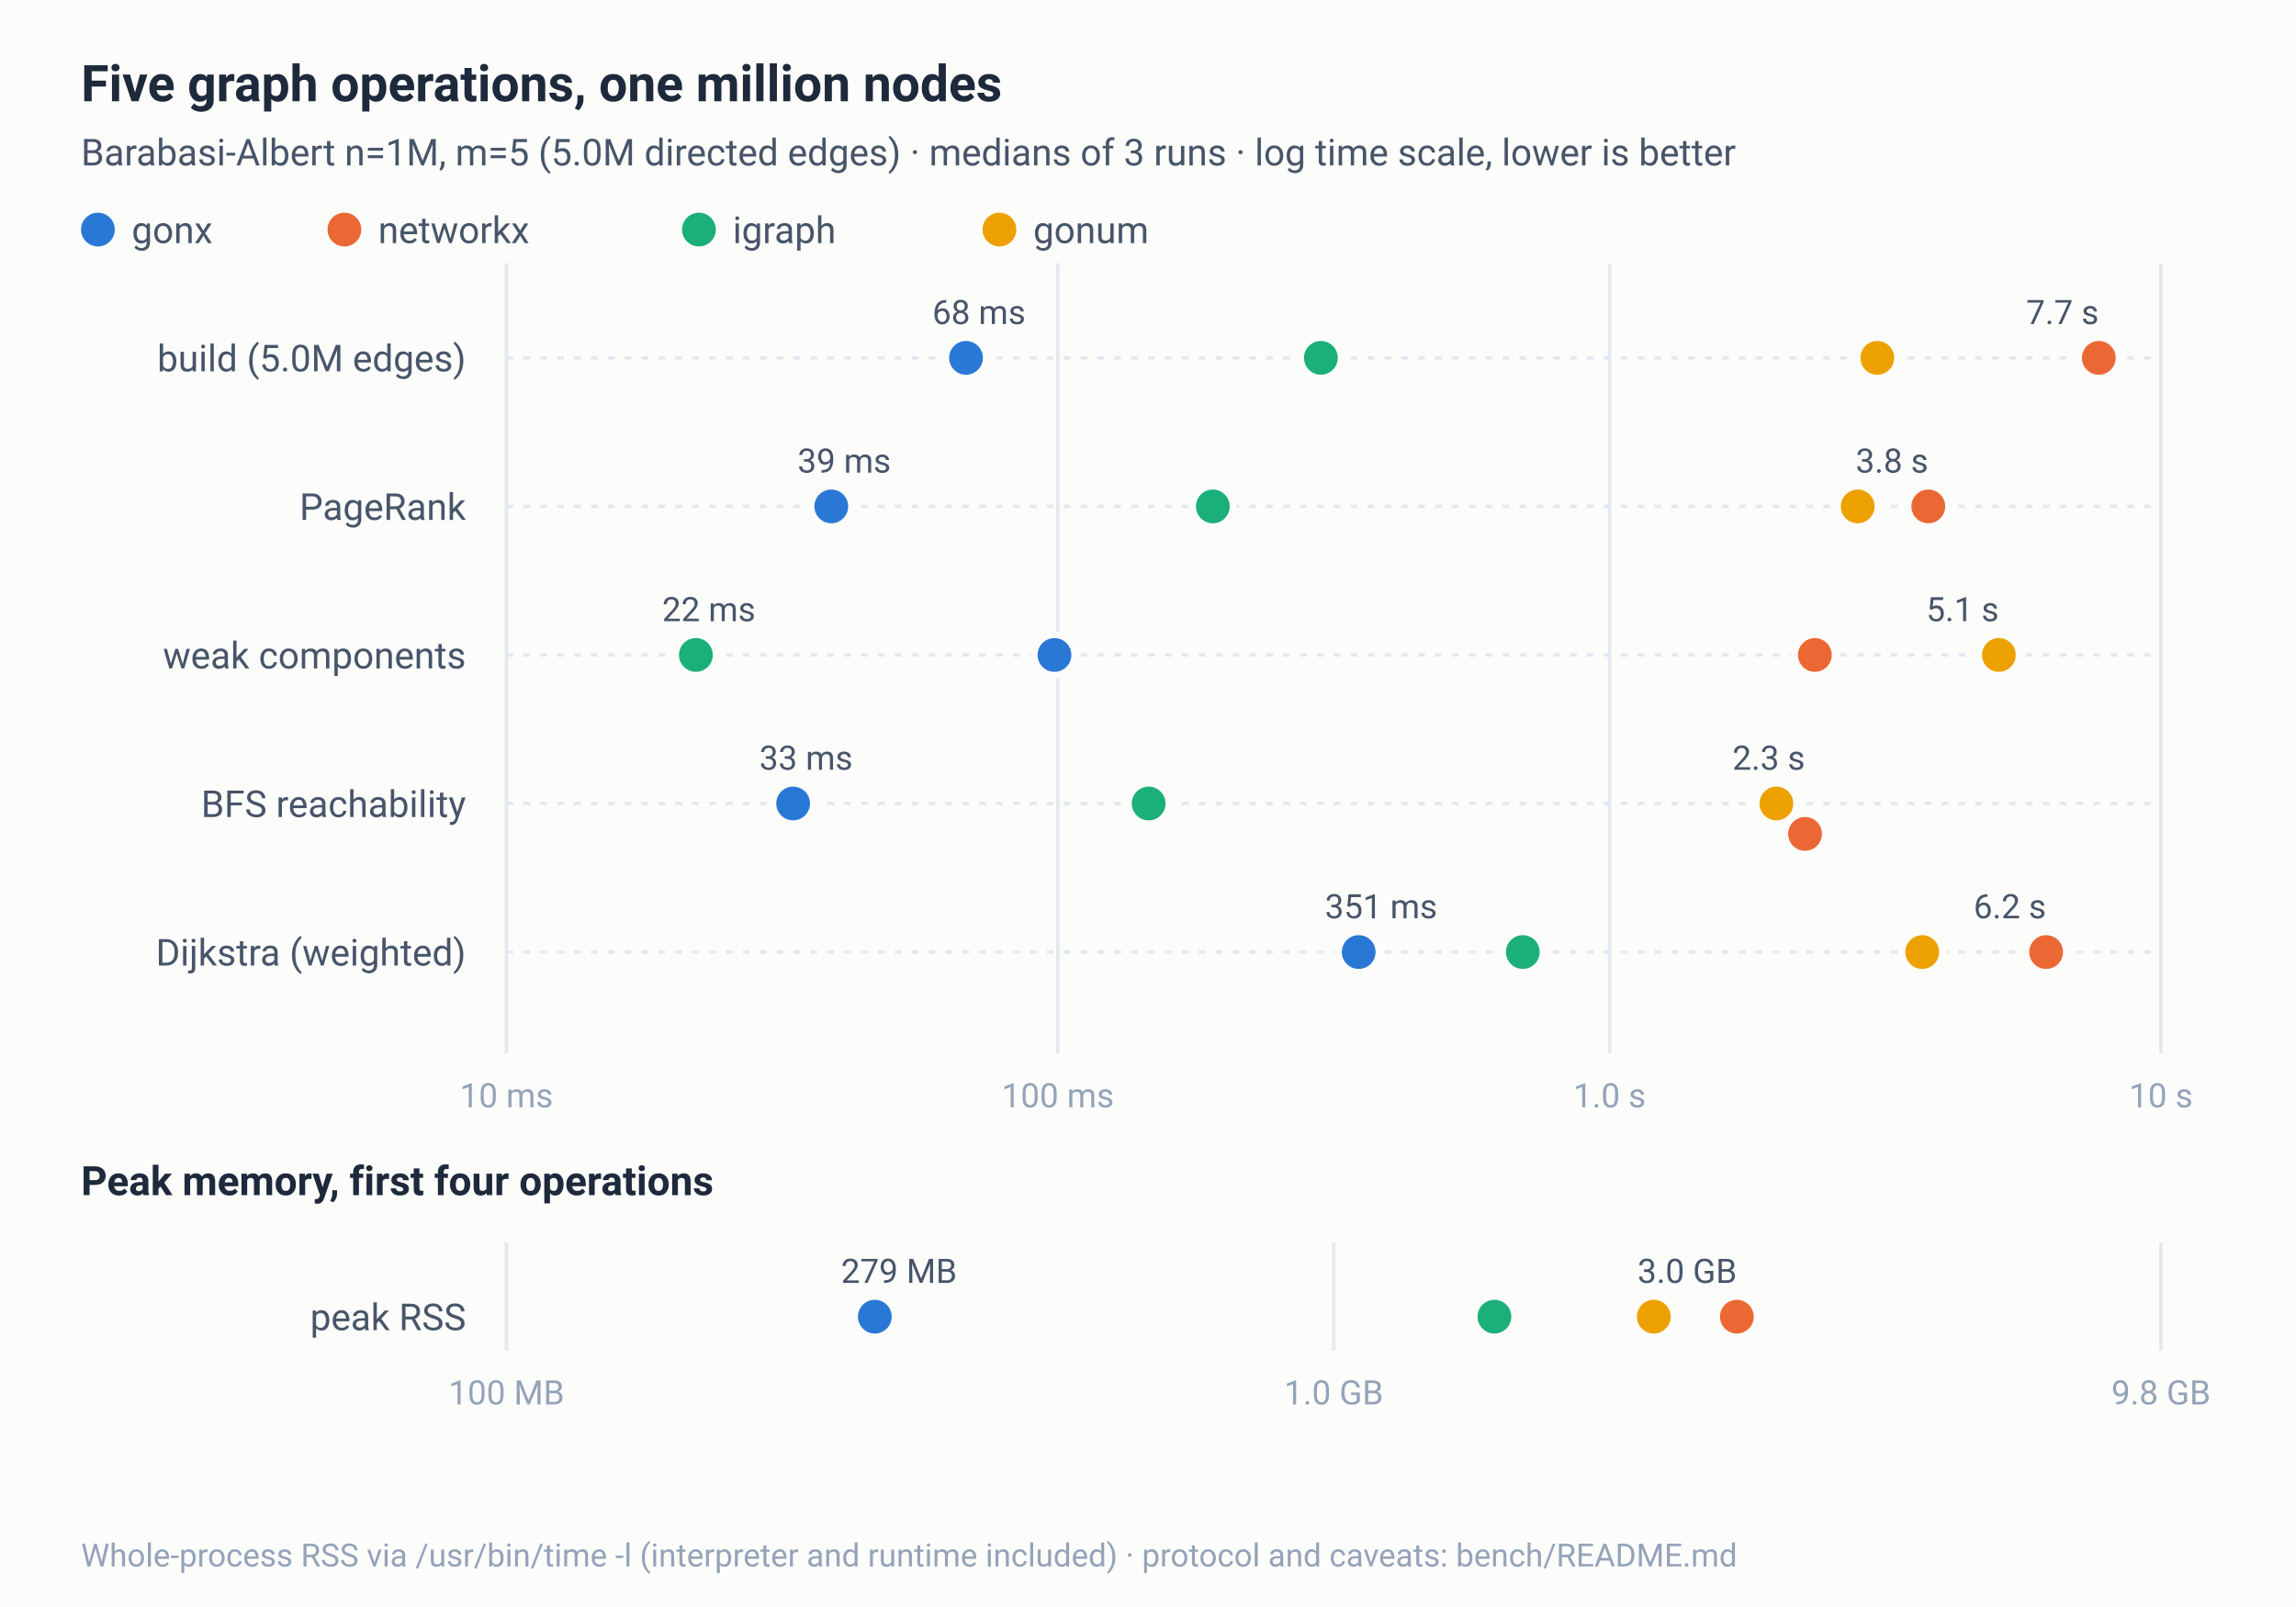
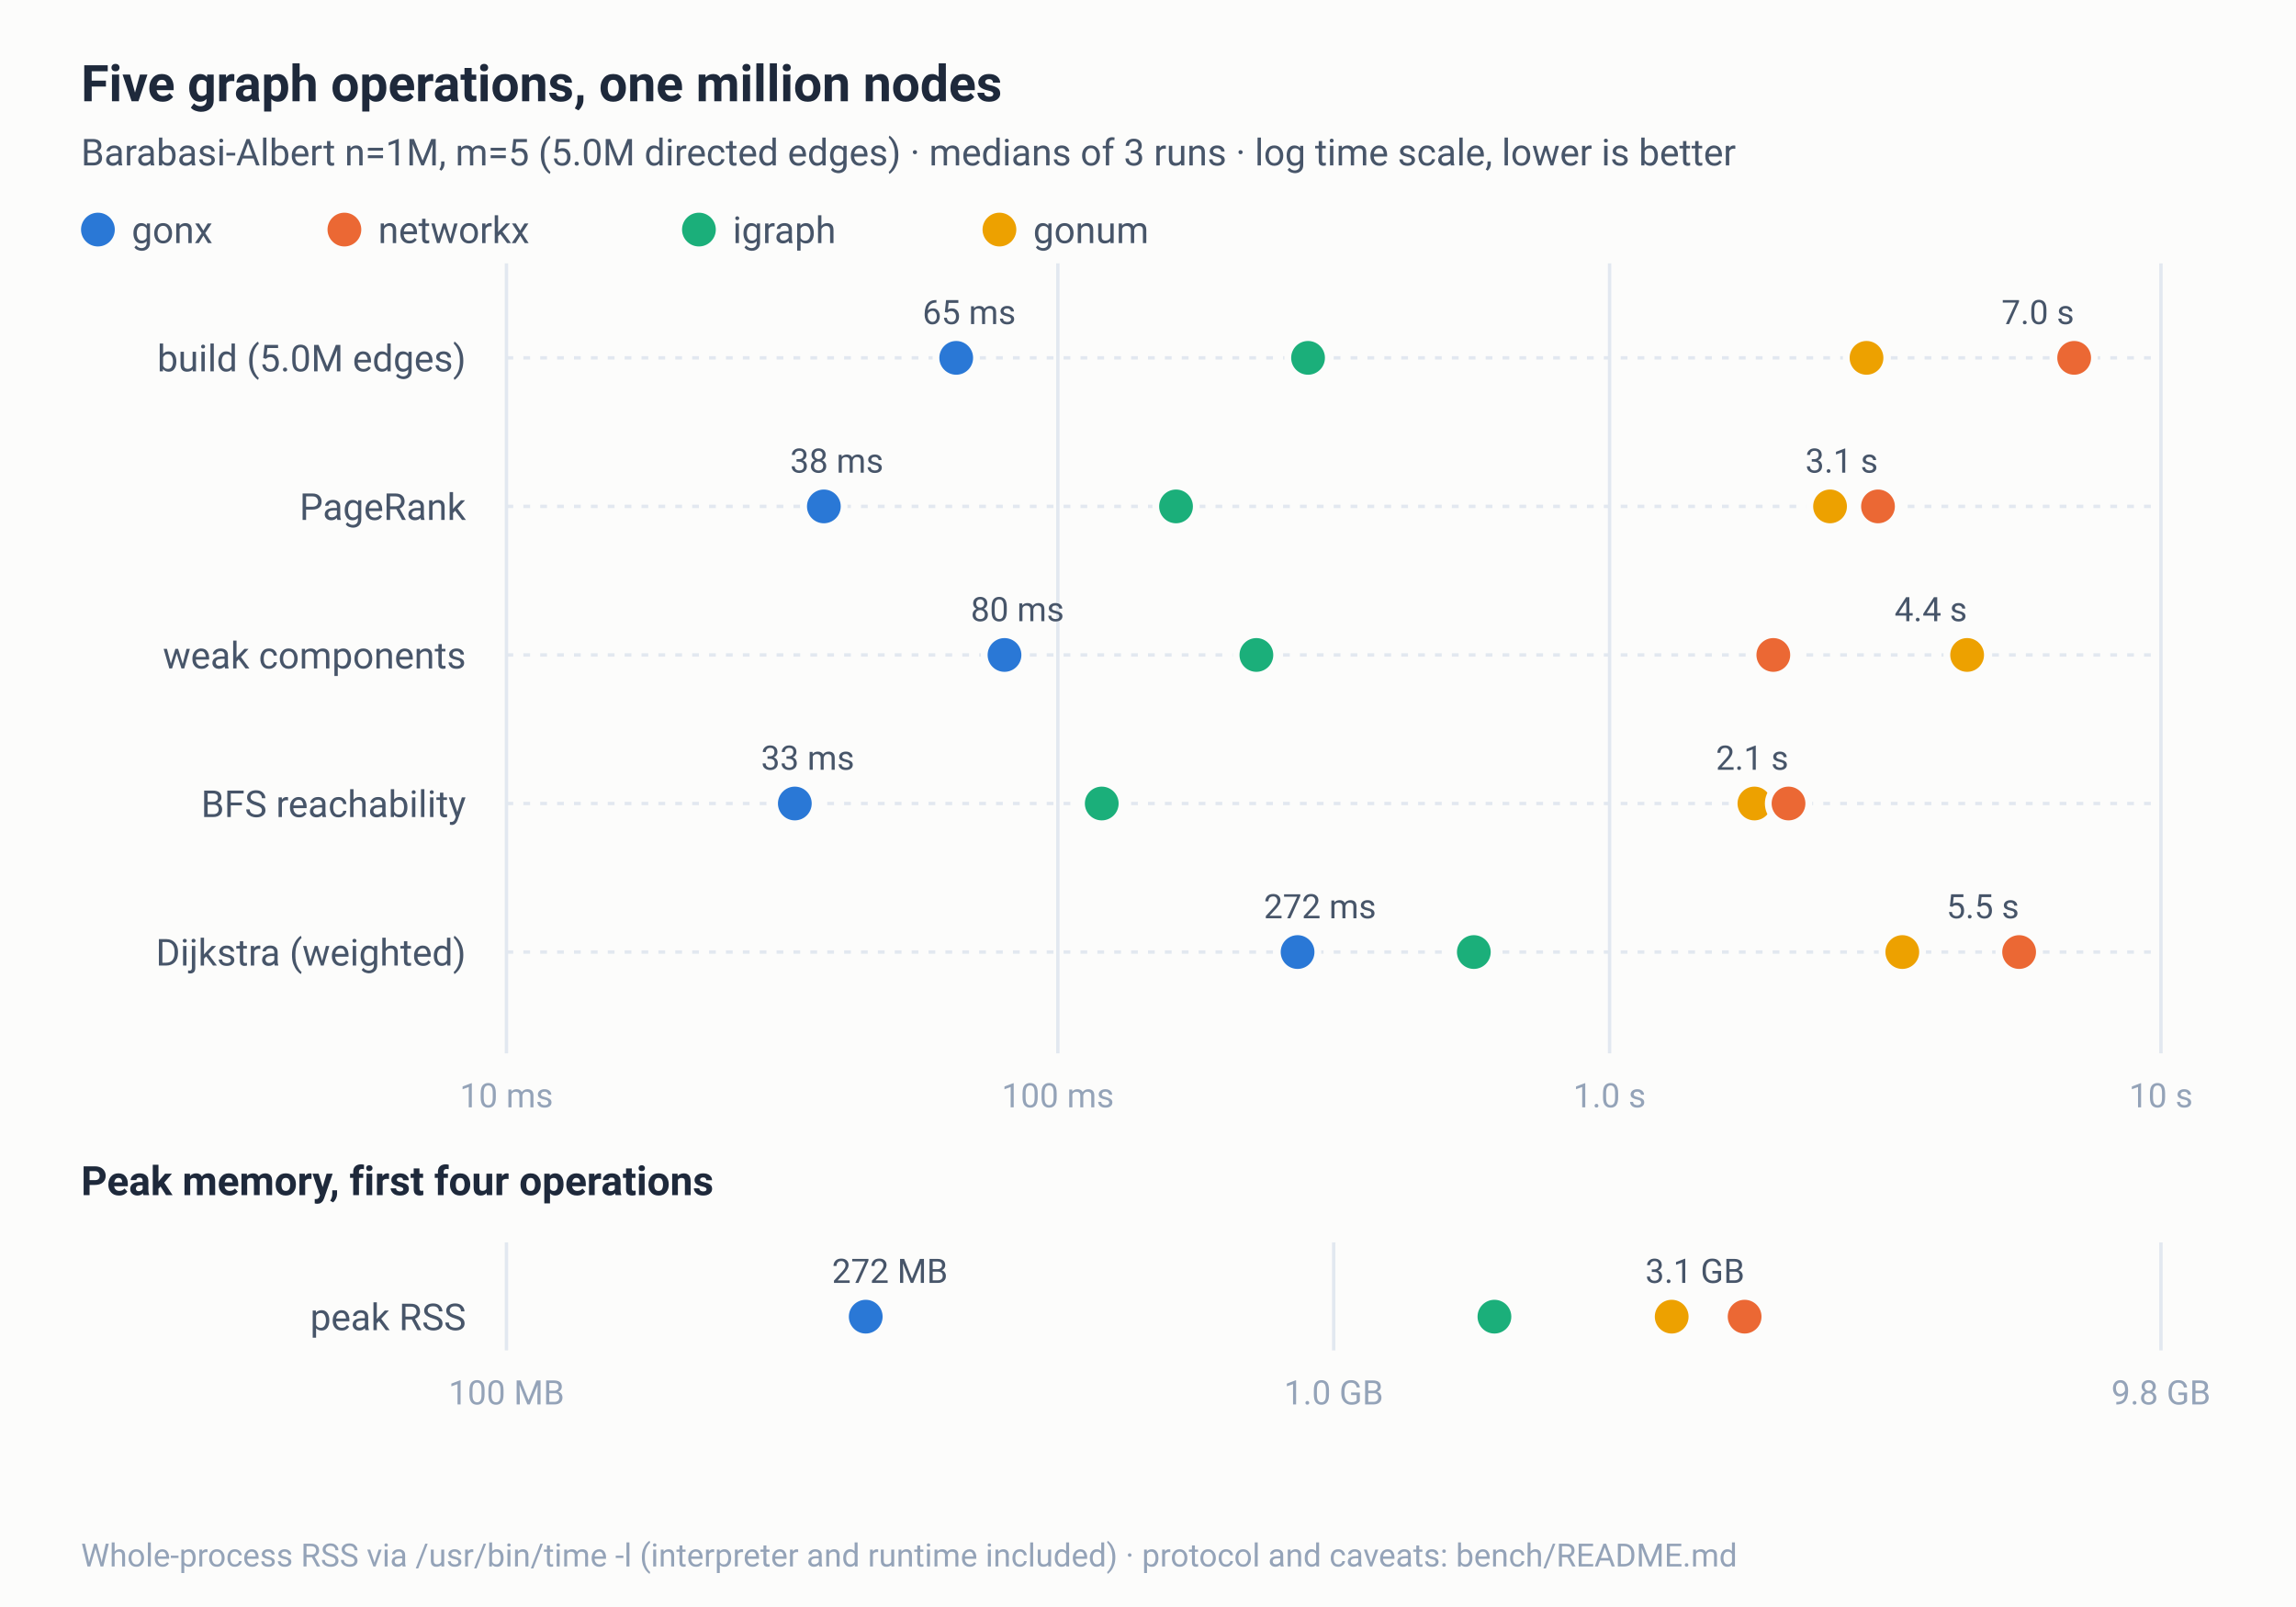
<svg xmlns="http://www.w3.org/2000/svg" width="680" height="476" viewBox="0 0 680 476" font-family="-apple-system, 'Segoe UI', Roboto, sans-serif">
  <rect width="680" height="476" fill="#fcfcfb" />
  <text x="24" y="30" font-size="15" font-weight="600" fill="#1e293b">Five graph operations, one million nodes</text>
  <text x="24" y="49" font-size="11" fill="#475569">Barabasi-Albert n=1M, m=5 (5.0M directed edges) · medians of 3 runs · log time scale, lower is better</text>
  <circle cx="29" cy="68" r="5" fill="#2a78d6" />
  <text x="39" y="72" font-size="11" fill="#475569">gonx</text>
  <circle cx="102" cy="68" r="5" fill="#eb6834" />
  <text x="112" y="72" font-size="11" fill="#475569">networkx</text>
  <circle cx="207" cy="68" r="5" fill="#1baf7a" />
  <text x="217" y="72" font-size="11" fill="#475569">igraph</text>
  <circle cx="296" cy="68" r="5" fill="#eda100" />
  <text x="306" y="72" font-size="11" fill="#475569">gonum</text>
  <line x1="150.0" y1="78" x2="150.0" y2="312" stroke="#e2e8f0" />
  <text x="150.0" y="328" font-size="10" fill="#94a3b8" text-anchor="middle">10 ms</text>
  <line x1="313.3" y1="78" x2="313.3" y2="312" stroke="#e2e8f0" />
  <text x="313.3" y="328" font-size="10" fill="#94a3b8" text-anchor="middle">100 ms</text>
  <line x1="476.7" y1="78" x2="476.7" y2="312" stroke="#e2e8f0" />
  <text x="476.7" y="328" font-size="10" fill="#94a3b8" text-anchor="middle">1.0 s</text>
  <line x1="640.0" y1="78" x2="640.0" y2="312" stroke="#e2e8f0" />
  <text x="640.0" y="328" font-size="10" fill="#94a3b8" text-anchor="middle">10 s</text>
  <text x="138" y="110" font-size="11" fill="#475569" text-anchor="end">build (5.0M edges)</text>
  <line x1="150" y1="106" x2="640" y2="106" stroke="#e2e8f0" stroke-dasharray="2,3" />
-   <circle cx="286.1" cy="106" r="6" fill="#2a78d6" stroke="#fcfcfb" stroke-width="2" />
-   <text x="276.1" y="96" font-size="10" fill="#475569" text-anchor="start">68 ms</text>
-   <circle cx="391.2" cy="106" r="6" fill="#1baf7a" stroke="#fcfcfb" stroke-width="2" />
-   <circle cx="556.0" cy="106" r="6" fill="#eda100" stroke="#fcfcfb" stroke-width="2" />
-   <circle cx="621.6" cy="106" r="6" fill="#eb6834" stroke="#fcfcfb" stroke-width="2" />
-   <text x="621.6" y="96" font-size="10" fill="#475569" text-anchor="end">7.7 s</text>
+   <circle cx="283.2" cy="106" r="6" fill="#2a78d6" stroke="#fcfcfb" stroke-width="2" />
+   <text x="273.2" y="96" font-size="10" fill="#475569" text-anchor="start">65 ms</text>
+   <circle cx="387.4" cy="106" r="6" fill="#1baf7a" stroke="#fcfcfb" stroke-width="2" />
+   <circle cx="552.8" cy="106" r="6" fill="#eda100" stroke="#fcfcfb" stroke-width="2" />
+   <circle cx="614.3" cy="106" r="6" fill="#eb6834" stroke="#fcfcfb" stroke-width="2" />
+   <text x="614.3" y="96" font-size="10" fill="#475569" text-anchor="end">7.0 s</text>
  <text x="138" y="154" font-size="11" fill="#475569" text-anchor="end">PageRank</text>
  <line x1="150" y1="150" x2="640" y2="150" stroke="#e2e8f0" stroke-dasharray="2,3" />
-   <circle cx="246.2" cy="150" r="6" fill="#2a78d6" stroke="#fcfcfb" stroke-width="2" />
-   <text x="236.2" y="140" font-size="10" fill="#475569" text-anchor="start">39 ms</text>
-   <circle cx="359.2" cy="150" r="6" fill="#1baf7a" stroke="#fcfcfb" stroke-width="2" />
-   <circle cx="550.2" cy="150" r="6" fill="#eda100" stroke="#fcfcfb" stroke-width="2" />
-   <circle cx="571.1" cy="150" r="6" fill="#eb6834" stroke="#fcfcfb" stroke-width="2" />
-   <text x="571.1" y="140" font-size="10" fill="#475569" text-anchor="end">3.8 s</text>
+   <circle cx="244.0" cy="150" r="6" fill="#2a78d6" stroke="#fcfcfb" stroke-width="2" />
+   <text x="234.0" y="140" font-size="10" fill="#475569" text-anchor="start">38 ms</text>
+   <circle cx="348.3" cy="150" r="6" fill="#1baf7a" stroke="#fcfcfb" stroke-width="2" />
+   <circle cx="542.0" cy="150" r="6" fill="#eda100" stroke="#fcfcfb" stroke-width="2" />
+   <circle cx="556.2" cy="150" r="6" fill="#eb6834" stroke="#fcfcfb" stroke-width="2" />
+   <text x="556.2" y="140" font-size="10" fill="#475569" text-anchor="end">3.1 s</text>
  <text x="138" y="198" font-size="11" fill="#475569" text-anchor="end">weak components</text>
  <line x1="150" y1="194" x2="640" y2="194" stroke="#e2e8f0" stroke-dasharray="2,3" />
-   <circle cx="206.1" cy="194" r="6" fill="#1baf7a" stroke="#fcfcfb" stroke-width="2" />
-   <text x="196.1" y="184" font-size="10" fill="#475569" text-anchor="start">22 ms</text>
-   <circle cx="312.3" cy="194" r="6" fill="#2a78d6" stroke="#fcfcfb" stroke-width="2" />
-   <circle cx="537.5" cy="194" r="6" fill="#eb6834" stroke="#fcfcfb" stroke-width="2" />
-   <circle cx="592.0" cy="194" r="6" fill="#eda100" stroke="#fcfcfb" stroke-width="2" />
-   <text x="592.0" y="184" font-size="10" fill="#475569" text-anchor="end">5.1 s</text>
+   <circle cx="297.5" cy="194" r="6" fill="#2a78d6" stroke="#fcfcfb" stroke-width="2" />
+   <text x="287.5" y="184" font-size="10" fill="#475569" text-anchor="start">80 ms</text>
+   <circle cx="372.1" cy="194" r="6" fill="#1baf7a" stroke="#fcfcfb" stroke-width="2" />
+   <circle cx="525.2" cy="194" r="6" fill="#eb6834" stroke="#fcfcfb" stroke-width="2" />
+   <circle cx="582.6" cy="194" r="6" fill="#eda100" stroke="#fcfcfb" stroke-width="2" />
+   <text x="582.6" y="184" font-size="10" fill="#475569" text-anchor="end">4.4 s</text>
  <text x="138" y="242" font-size="11" fill="#475569" text-anchor="end">BFS reachability</text>
  <line x1="150" y1="238" x2="640" y2="238" stroke="#e2e8f0" stroke-dasharray="2,3" />
-   <circle cx="234.9" cy="238" r="6" fill="#2a78d6" stroke="#fcfcfb" stroke-width="2" />
-   <text x="224.9" y="228" font-size="10" fill="#475569" text-anchor="start">33 ms</text>
-   <circle cx="340.2" cy="238" r="6" fill="#1baf7a" stroke="#fcfcfb" stroke-width="2" />
-   <circle cx="526.1" cy="238" r="6" fill="#eda100" stroke="#fcfcfb" stroke-width="2" />
-   <circle cx="534.6" cy="247" r="6" fill="#eb6834" stroke="#fcfcfb" stroke-width="2" />
-   <text x="534.6" y="228" font-size="10" fill="#475569" text-anchor="end">2.3 s</text>
+   <circle cx="235.4" cy="238" r="6" fill="#2a78d6" stroke="#fcfcfb" stroke-width="2" />
+   <text x="225.4" y="228" font-size="10" fill="#475569" text-anchor="start">33 ms</text>
+   <circle cx="326.3" cy="238" r="6" fill="#1baf7a" stroke="#fcfcfb" stroke-width="2" />
+   <circle cx="519.6" cy="238" r="6" fill="#eda100" stroke="#fcfcfb" stroke-width="2" />
+   <circle cx="529.7" cy="238" r="6" fill="#eb6834" stroke="#fcfcfb" stroke-width="2" />
+   <text x="529.7" y="228" font-size="10" fill="#475569" text-anchor="end">2.1 s</text>
  <text x="138" y="286" font-size="11" fill="#475569" text-anchor="end">Dijkstra (weighted)</text>
  <line x1="150" y1="282" x2="640" y2="282" stroke="#e2e8f0" stroke-dasharray="2,3" />
-   <circle cx="402.4" cy="282" r="6" fill="#2a78d6" stroke="#fcfcfb" stroke-width="2" />
-   <text x="392.4" y="272" font-size="10" fill="#475569" text-anchor="start">351 ms</text>
-   <circle cx="451.0" cy="282" r="6" fill="#1baf7a" stroke="#fcfcfb" stroke-width="2" />
-   <circle cx="569.3" cy="282" r="6" fill="#eda100" stroke="#fcfcfb" stroke-width="2" />
-   <circle cx="606.0" cy="282" r="6" fill="#eb6834" stroke="#fcfcfb" stroke-width="2" />
-   <text x="606.0" y="272" font-size="10" fill="#475569" text-anchor="end">6.2 s</text>
+   <circle cx="384.3" cy="282" r="6" fill="#2a78d6" stroke="#fcfcfb" stroke-width="2" />
+   <text x="374.3" y="272" font-size="10" fill="#475569" text-anchor="start">272 ms</text>
+   <circle cx="436.5" cy="282" r="6" fill="#1baf7a" stroke="#fcfcfb" stroke-width="2" />
+   <circle cx="563.4" cy="282" r="6" fill="#eda100" stroke="#fcfcfb" stroke-width="2" />
+   <circle cx="598.0" cy="282" r="6" fill="#eb6834" stroke="#fcfcfb" stroke-width="2" />
+   <text x="598.0" y="272" font-size="10" fill="#475569" text-anchor="end">5.5 s</text>
  <text x="24" y="354" font-size="12" font-weight="600" fill="#1e293b">Peak memory, first four operations</text>
  <line x1="150.0" y1="368" x2="150.0" y2="400" stroke="#e2e8f0" />
  <text x="150.0" y="416" font-size="10" fill="#94a3b8" text-anchor="middle">100 MB</text>
  <line x1="395.0" y1="368" x2="395.0" y2="400" stroke="#e2e8f0" />
  <text x="395.0" y="416" font-size="10" fill="#94a3b8" text-anchor="middle">1.0 GB</text>
  <line x1="640.0" y1="368" x2="640.0" y2="400" stroke="#e2e8f0" />
  <text x="640.0" y="416" font-size="10" fill="#94a3b8" text-anchor="middle">9.8 GB</text>
  <text x="138" y="394" font-size="11" fill="#475569" text-anchor="end">peak RSS</text>
-   <circle cx="259.1" cy="390" r="6" fill="#2a78d6" stroke="#fcfcfb" stroke-width="2" />
-   <text x="249.1" y="380" font-size="10" fill="#475569" text-anchor="start">279 MB</text>
-   <circle cx="514.4" cy="390" r="6" fill="#eb6834" stroke="#fcfcfb" stroke-width="2" />
-   <text x="514.4" y="380" font-size="10" fill="#475569" text-anchor="end">3.0 GB</text>
+   <circle cx="256.4" cy="390" r="6" fill="#2a78d6" stroke="#fcfcfb" stroke-width="2" />
+   <text x="246.4" y="380" font-size="10" fill="#475569" text-anchor="start">272 MB</text>
+   <circle cx="516.7" cy="390" r="6" fill="#eb6834" stroke="#fcfcfb" stroke-width="2" />
+   <text x="516.7" y="380" font-size="10" fill="#475569" text-anchor="end">3.1 GB</text>
  <circle cx="442.6" cy="390" r="6" fill="#1baf7a" stroke="#fcfcfb" stroke-width="2" />
-   <circle cx="489.8" cy="390" r="6" fill="#eda100" stroke="#fcfcfb" stroke-width="2" />
+   <circle cx="495.1" cy="390" r="6" fill="#eda100" stroke="#fcfcfb" stroke-width="2" />
  <text x="24" y="464" font-size="9.5" fill="#94a3b8">Whole-process RSS via /usr/bin/time -l (interpreter and runtime included) · protocol and caveats: bench/README.md</text>
</svg>
